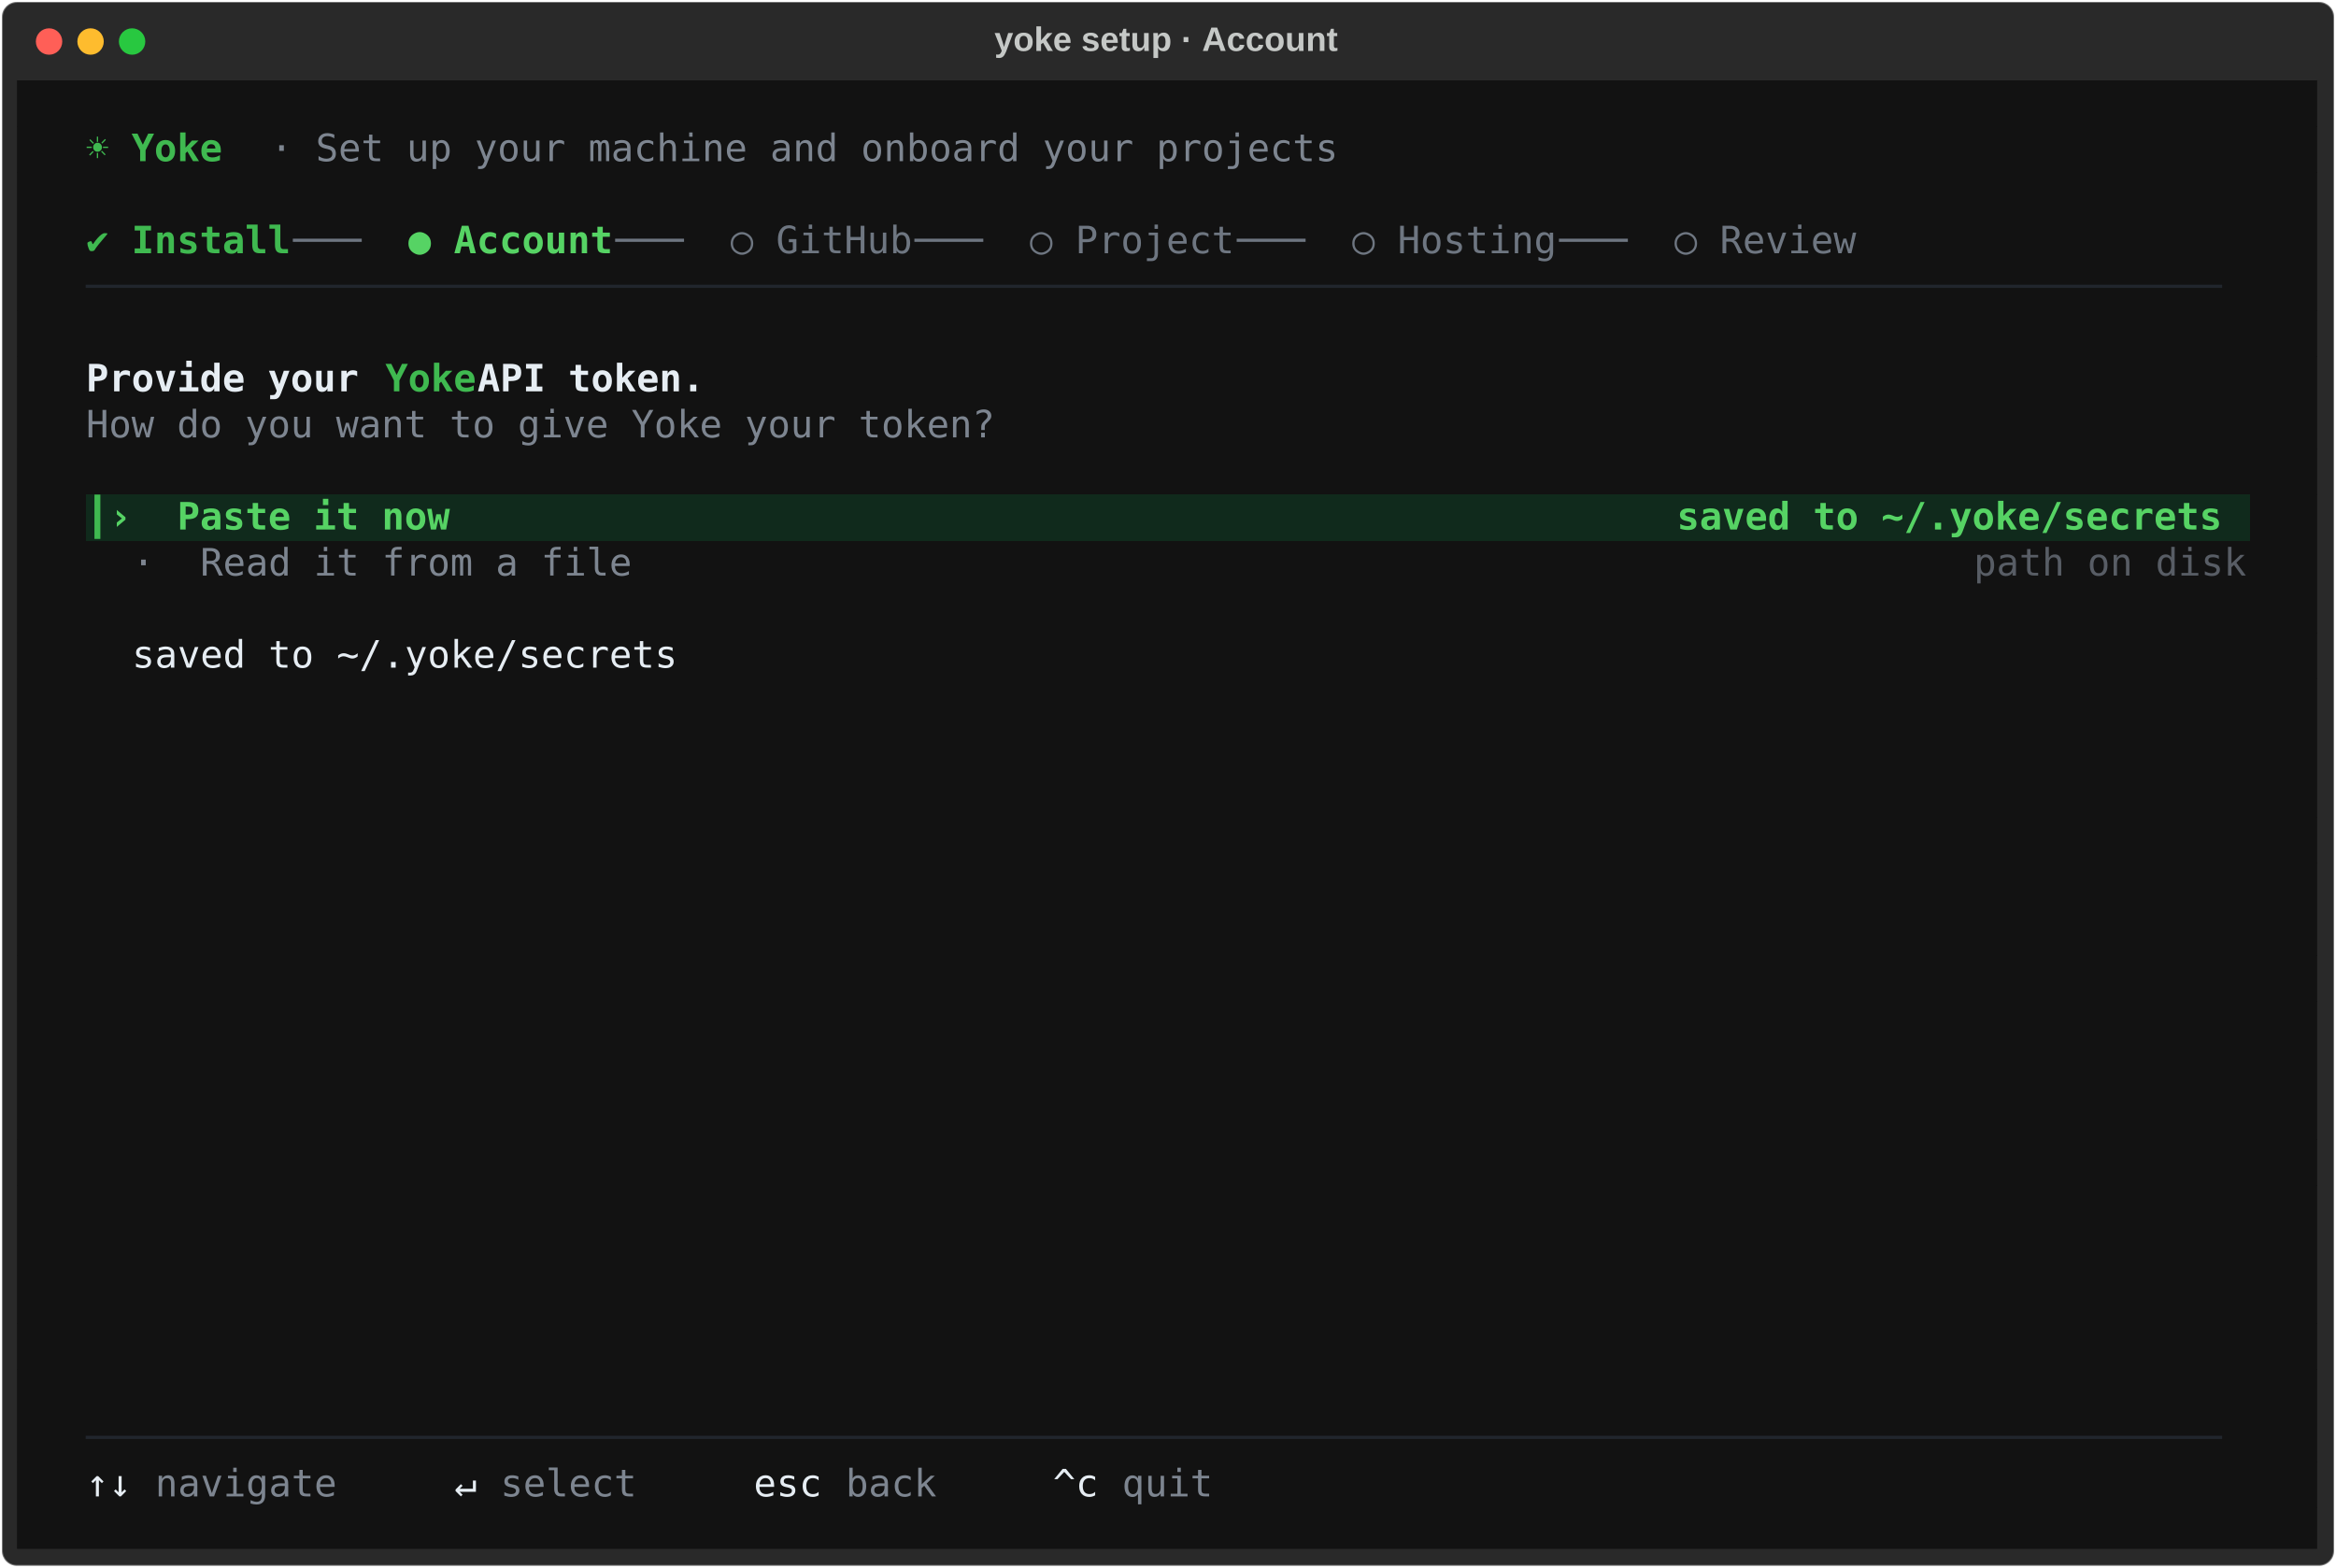
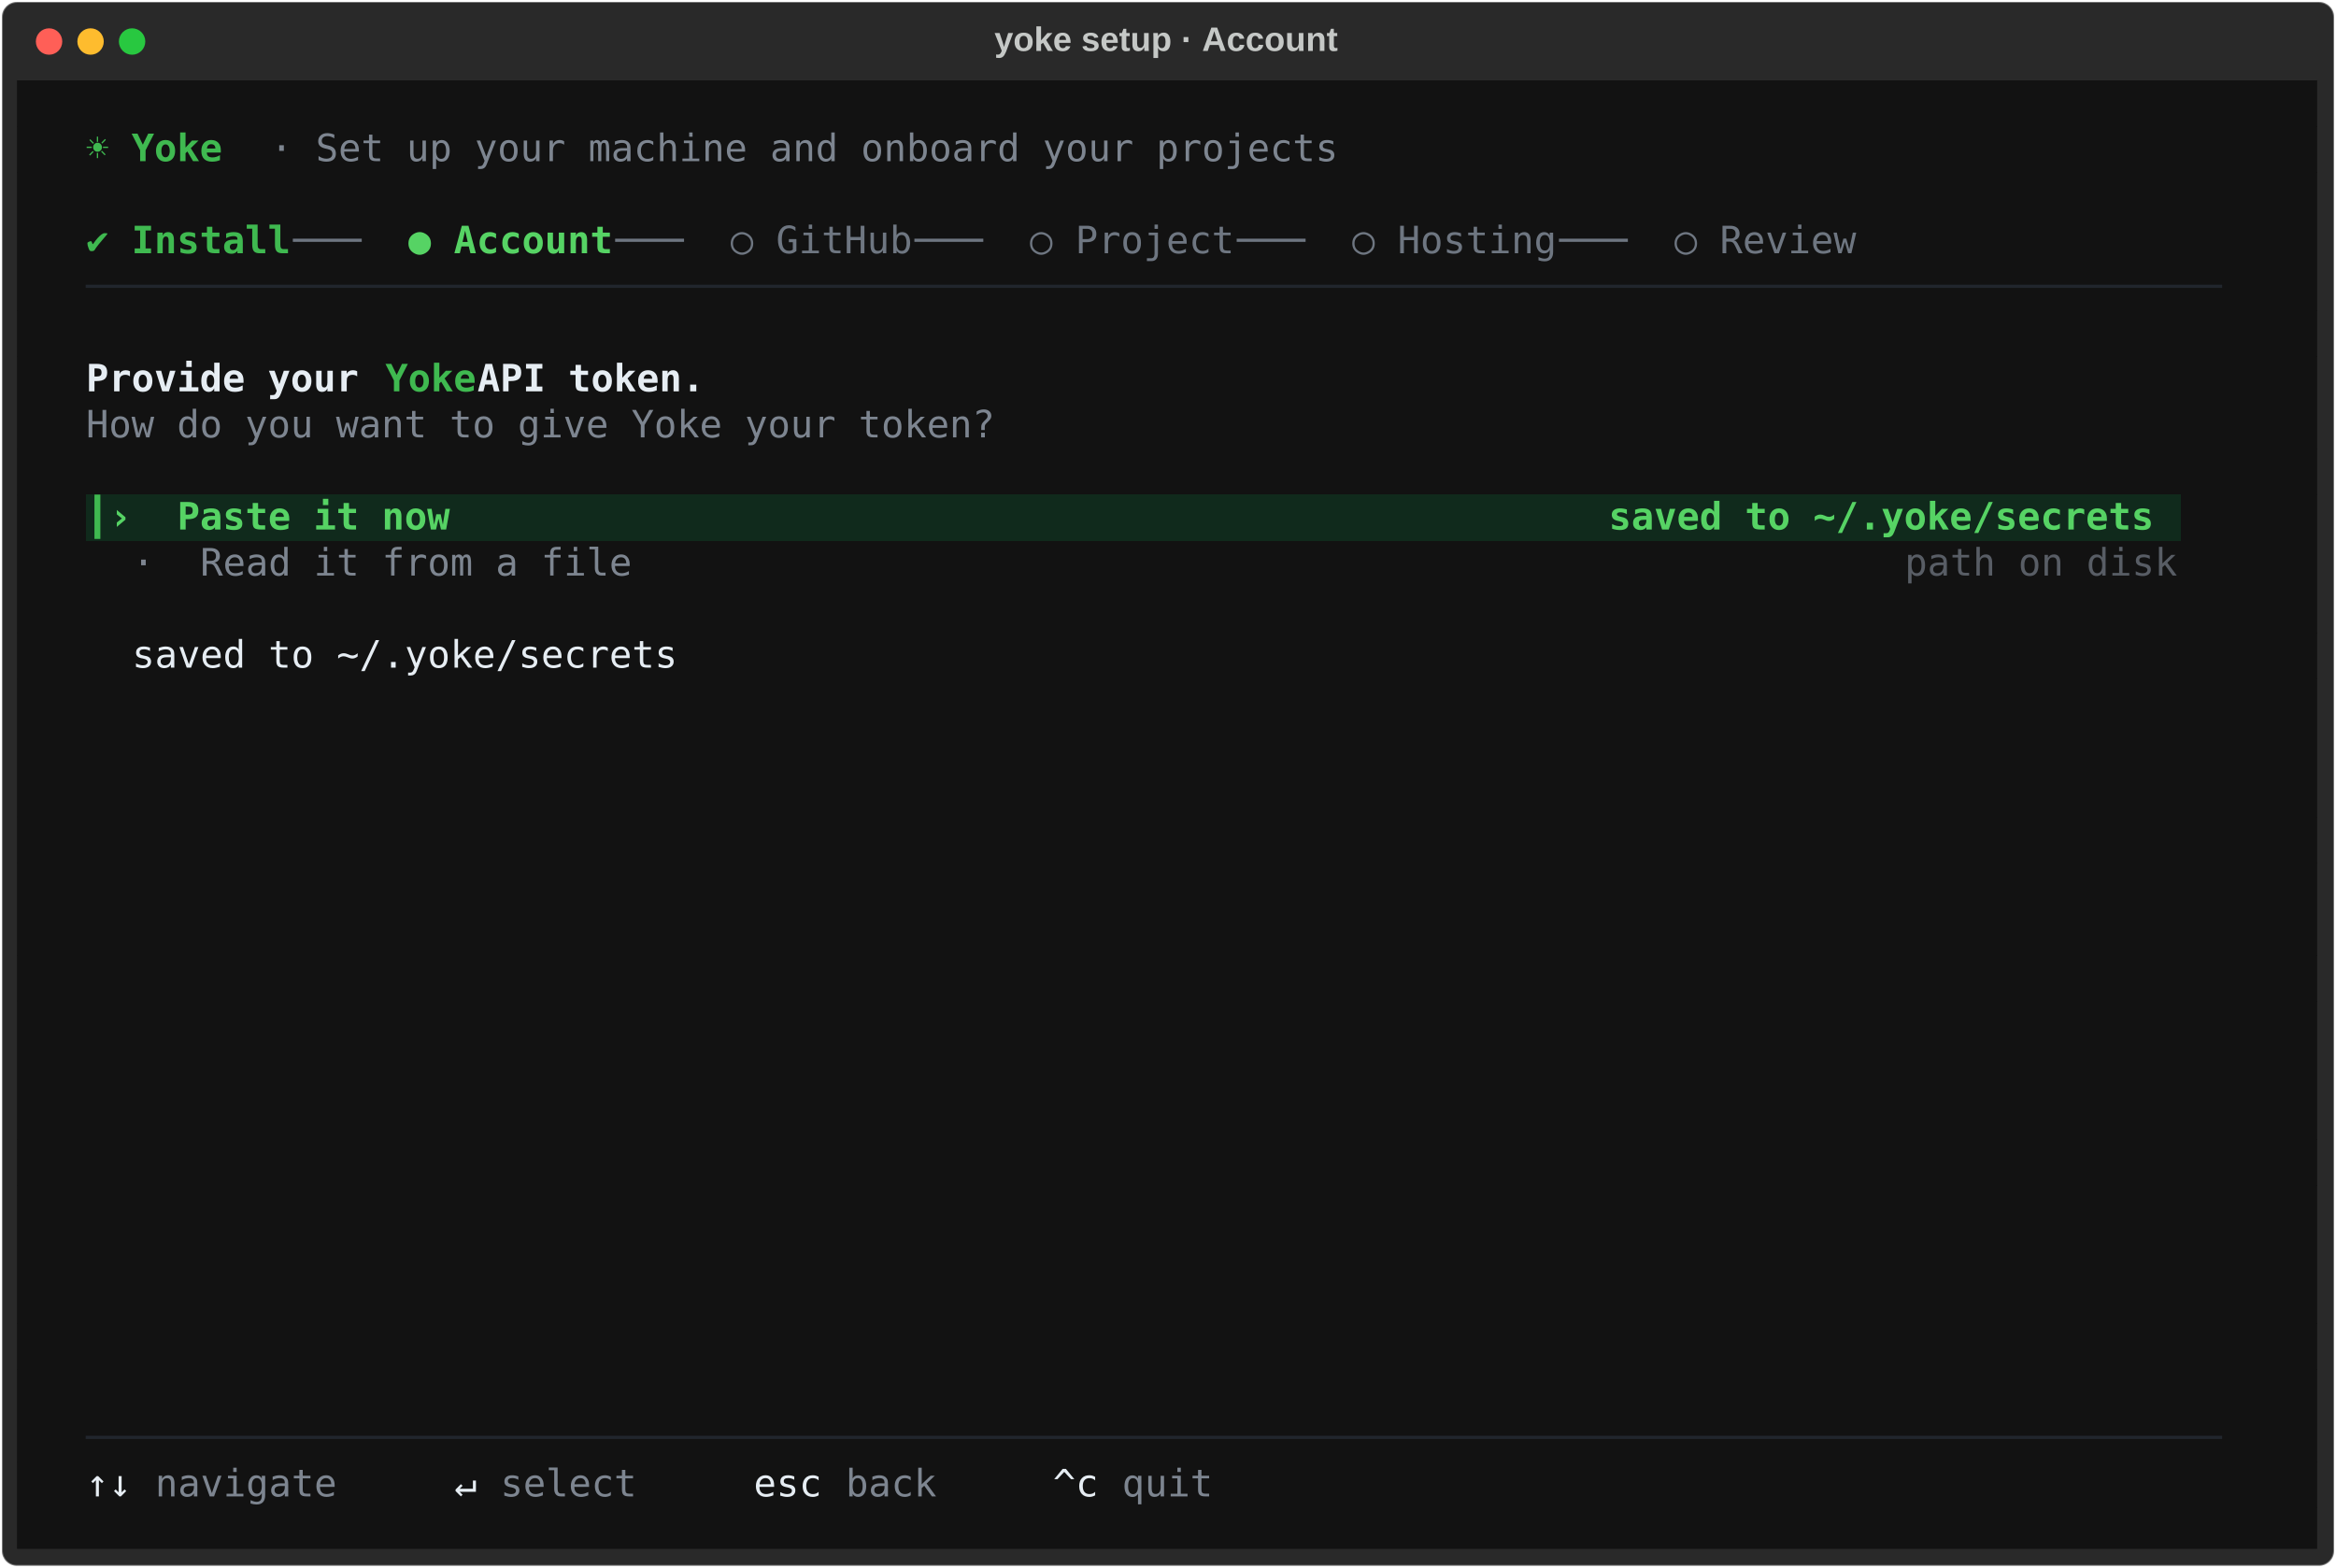
<svg xmlns="http://www.w3.org/2000/svg" class="rich-terminal" viewBox="0 0 1238 830.8">
  <style>

    @font-face {
        font-family: "Fira Code";
        src: local("FiraCode-Regular"),
                url("https://cdnjs.cloudflare.com/ajax/libs/firacode/{{VERSION}}/woff2/FiraCode-Regular.woff2") format("woff2"),
                url("https://cdnjs.cloudflare.com/ajax/libs/firacode/{{VERSION}}/woff/FiraCode-Regular.woff") format("woff");
        font-style: normal;
        font-weight: 400;
    }
    @font-face {
        font-family: "Fira Code";
        src: local("FiraCode-Bold"),
                url("https://cdnjs.cloudflare.com/ajax/libs/firacode/{{VERSION}}/woff2/FiraCode-Bold.woff2") format("woff2"),
                url("https://cdnjs.cloudflare.com/ajax/libs/firacode/{{VERSION}}/woff/FiraCode-Bold.woff") format("woff");
        font-style: bold;
        font-weight: 700;
    }

    .terminal-YOKE-matrix {
        font-family: Fira Code, monospace;
        font-size: 20px;
        line-height: 24.4px;
        font-variant-east-asian: full-width;
    }

    .terminal-YOKE-title {
        font-size: 18px;
        font-weight: bold;
        font-family: arial;
    }

.terminal-YOKE-r2 { fill: #3fb950;font-weight: bold }
.terminal-YOKE-r3 { fill: #e6edf3 }
.terminal-YOKE-r4 { fill: #7d8590 }
.terminal-YOKE-r5 { fill: #6e7681 }
.terminal-YOKE-r6 { fill: #56d364;font-weight: bold }
.terminal-YOKE-r7 { fill: #21262d }
.terminal-YOKE-r8 { fill: #e6edf3;font-weight: bold }
.terminal-YOKE-r9 { fill: #3fb950 }
.terminal-YOKE-r11 { fill: #585d65 }
    </style>
  <defs>
    <clipPath id="terminal-YOKE-clip-terminal">
      <rect x="0" y="0" width="1219.0" height="779.8" />
    </clipPath>
    <clipPath id="terminal-YOKE-line-0">
      <rect x="0" y="1.5" width="1220" height="24.65" />
    </clipPath>
    <clipPath id="terminal-YOKE-line-1">
      <rect x="0" y="25.9" width="1220" height="24.65" />
    </clipPath>
    <clipPath id="terminal-YOKE-line-2">
      <rect x="0" y="50.3" width="1220" height="24.65" />
    </clipPath>
    <clipPath id="terminal-YOKE-line-3">
      <rect x="0" y="74.7" width="1220" height="24.65" />
    </clipPath>
    <clipPath id="terminal-YOKE-line-4">
      <rect x="0" y="99.1" width="1220" height="24.65" />
    </clipPath>
    <clipPath id="terminal-YOKE-line-5">
      <rect x="0" y="123.5" width="1220" height="24.65" />
    </clipPath>
    <clipPath id="terminal-YOKE-line-6">
      <rect x="0" y="147.9" width="1220" height="24.65" />
    </clipPath>
    <clipPath id="terminal-YOKE-line-7">
      <rect x="0" y="172.3" width="1220" height="24.65" />
    </clipPath>
    <clipPath id="terminal-YOKE-line-8">
      <rect x="0" y="196.7" width="1220" height="24.65" />
    </clipPath>
    <clipPath id="terminal-YOKE-line-9">
      <rect x="0" y="221.1" width="1220" height="24.65" />
    </clipPath>
    <clipPath id="terminal-YOKE-line-10">
      <rect x="0" y="245.5" width="1220" height="24.65" />
    </clipPath>
    <clipPath id="terminal-YOKE-line-11">
      <rect x="0" y="269.9" width="1220" height="24.65" />
    </clipPath>
    <clipPath id="terminal-YOKE-line-12">
      <rect x="0" y="294.3" width="1220" height="24.65" />
    </clipPath>
    <clipPath id="terminal-YOKE-line-13">
      <rect x="0" y="318.7" width="1220" height="24.65" />
    </clipPath>
    <clipPath id="terminal-YOKE-line-14">
      <rect x="0" y="343.1" width="1220" height="24.65" />
    </clipPath>
    <clipPath id="terminal-YOKE-line-15">
      <rect x="0" y="367.5" width="1220" height="24.65" />
    </clipPath>
    <clipPath id="terminal-YOKE-line-16">
      <rect x="0" y="391.9" width="1220" height="24.65" />
    </clipPath>
    <clipPath id="terminal-YOKE-line-17">
      <rect x="0" y="416.3" width="1220" height="24.65" />
    </clipPath>
    <clipPath id="terminal-YOKE-line-18">
      <rect x="0" y="440.7" width="1220" height="24.65" />
    </clipPath>
    <clipPath id="terminal-YOKE-line-19">
      <rect x="0" y="465.1" width="1220" height="24.65" />
    </clipPath>
    <clipPath id="terminal-YOKE-line-20">
      <rect x="0" y="489.5" width="1220" height="24.65" />
    </clipPath>
    <clipPath id="terminal-YOKE-line-21">
      <rect x="0" y="513.9" width="1220" height="24.65" />
    </clipPath>
    <clipPath id="terminal-YOKE-line-22">
      <rect x="0" y="538.3" width="1220" height="24.65" />
    </clipPath>
    <clipPath id="terminal-YOKE-line-23">
      <rect x="0" y="562.7" width="1220" height="24.65" />
    </clipPath>
    <clipPath id="terminal-YOKE-line-24">
      <rect x="0" y="587.1" width="1220" height="24.65" />
    </clipPath>
    <clipPath id="terminal-YOKE-line-25">
      <rect x="0" y="611.5" width="1220" height="24.65" />
    </clipPath>
    <clipPath id="terminal-YOKE-line-26">
      <rect x="0" y="635.9" width="1220" height="24.65" />
    </clipPath>
    <clipPath id="terminal-YOKE-line-27">
      <rect x="0" y="660.3" width="1220" height="24.65" />
    </clipPath>
    <clipPath id="terminal-YOKE-line-28">
      <rect x="0" y="684.7" width="1220" height="24.65" />
    </clipPath>
    <clipPath id="terminal-YOKE-line-29">
      <rect x="0" y="709.1" width="1220" height="24.65" />
    </clipPath>
    <clipPath id="terminal-YOKE-line-30">
      <rect x="0" y="733.5" width="1220" height="24.65" />
    </clipPath>
  </defs>
  <rect fill="#292929" stroke="rgba(255,255,255,0.35)" stroke-width="1" x="1" y="1" width="1236" height="828.8" rx="8" />
  <text class="terminal-YOKE-title" fill="#c5c8c6" text-anchor="middle" x="618" y="27">yoke setup · Account</text>
  <g transform="translate(26,22)">
    <circle cx="0" cy="0" r="7" fill="#ff5f57" />
    <circle cx="22" cy="0" r="7" fill="#febc2e" />
    <circle cx="44" cy="0" r="7" fill="#28c840" />
  </g>
  <g transform="translate(9, 41)" clip-path="url(#terminal-YOKE-clip-terminal)">
    <rect fill="#121212" x="0" y="1.5" width="1220" height="24.65" shape-rendering="crispEdges" />
    <rect fill="#121212" x="0" y="25.9" width="36.6" height="24.65" shape-rendering="crispEdges" />
    <rect fill="#121212" x="36.6" y="25.9" width="73.2" height="24.65" shape-rendering="crispEdges" />
    <rect fill="#121212" x="109.8" y="25.9" width="24.4" height="24.65" shape-rendering="crispEdges" />
    <rect fill="#121212" x="134.2" y="25.9" width="573.4" height="24.65" shape-rendering="crispEdges" />
-     <rect fill="#121212" x="707.6" y="25.9" width="512.4" height="24.65" shape-rendering="crispEdges" />
+     <rect fill="#121212" x="707.6" y="25.9" width="475.8" height="24.65" shape-rendering="crispEdges" />
+     <rect fill="#121212" x="1183.4" y="25.9" width="36.6" height="24.65" shape-rendering="crispEdges" />
    <rect fill="#121212" x="0" y="50.3" width="1220" height="24.65" shape-rendering="crispEdges" />
    <rect fill="#121212" x="0" y="74.7" width="36.6" height="24.65" shape-rendering="crispEdges" />
    <rect fill="#121212" x="36.6" y="74.7" width="109.8" height="24.65" shape-rendering="crispEdges" />
    <rect fill="#121212" x="146.4" y="74.7" width="61" height="24.65" shape-rendering="crispEdges" />
    <rect fill="#121212" x="207.4" y="74.7" width="109.8" height="24.65" shape-rendering="crispEdges" />
    <rect fill="#121212" x="317.2" y="74.7" width="61" height="24.65" shape-rendering="crispEdges" />
    <rect fill="#121212" x="378.2" y="74.7" width="97.6" height="24.65" shape-rendering="crispEdges" />
    <rect fill="#121212" x="475.8" y="74.7" width="61" height="24.65" shape-rendering="crispEdges" />
    <rect fill="#121212" x="536.8" y="74.7" width="109.8" height="24.65" shape-rendering="crispEdges" />
    <rect fill="#121212" x="646.6" y="74.7" width="61" height="24.65" shape-rendering="crispEdges" />
    <rect fill="#121212" x="707.6" y="74.7" width="109.8" height="24.65" shape-rendering="crispEdges" />
    <rect fill="#121212" x="817.4" y="74.7" width="61" height="24.65" shape-rendering="crispEdges" />
    <rect fill="#121212" x="878.4" y="74.7" width="97.6" height="24.65" shape-rendering="crispEdges" />
-     <rect fill="#121212" x="976" y="74.7" width="244" height="24.65" shape-rendering="crispEdges" />
+     <rect fill="#121212" x="976" y="74.7" width="207.4" height="24.65" shape-rendering="crispEdges" />
+     <rect fill="#121212" x="1183.4" y="74.7" width="36.6" height="24.65" shape-rendering="crispEdges" />
    <rect fill="#121212" x="0" y="99.1" width="36.6" height="24.65" shape-rendering="crispEdges" />
    <rect fill="#121212" x="36.6" y="99.1" width="1146.8" height="24.65" shape-rendering="crispEdges" />
    <rect fill="#121212" x="1183.4" y="99.1" width="36.6" height="24.65" shape-rendering="crispEdges" />
    <rect fill="#121212" x="0" y="123.5" width="1220" height="24.65" shape-rendering="crispEdges" />
    <rect fill="#121212" x="0" y="147.9" width="36.6" height="24.65" shape-rendering="crispEdges" />
    <rect fill="#121212" x="36.6" y="147.9" width="158.6" height="24.65" shape-rendering="crispEdges" />
    <rect fill="#121212" x="195.2" y="147.9" width="48.8" height="24.65" shape-rendering="crispEdges" />
    <rect fill="#121212" x="244" y="147.9" width="134.2" height="24.65" shape-rendering="crispEdges" />
-     <rect fill="#121212" x="378.2" y="147.9" width="841.8" height="24.65" shape-rendering="crispEdges" />
+     <rect fill="#121212" x="378.2" y="147.9" width="805.2" height="24.65" shape-rendering="crispEdges" />
+     <rect fill="#121212" x="1183.4" y="147.9" width="36.6" height="24.65" shape-rendering="crispEdges" />
    <rect fill="#121212" x="0" y="172.3" width="36.6" height="24.65" shape-rendering="crispEdges" />
    <rect fill="#121212" x="36.6" y="172.3" width="488" height="24.65" shape-rendering="crispEdges" />
    <rect fill="#121212" x="524.6" y="172.3" width="658.8" height="24.65" shape-rendering="crispEdges" />
    <rect fill="#121212" x="1183.4" y="172.3" width="36.6" height="24.65" shape-rendering="crispEdges" />
    <rect fill="#121212" x="0" y="196.7" width="36.6" height="24.65" shape-rendering="crispEdges" />
    <rect fill="#121212" x="36.6" y="196.7" width="0" height="24.65" shape-rendering="crispEdges" />
-     <rect fill="#121212" x="36.6" y="196.7" width="1183.4" height="24.65" shape-rendering="crispEdges" />
+     <rect fill="#121212" x="36.6" y="196.7" width="1146.8" height="24.65" shape-rendering="crispEdges" />
+     <rect fill="#121212" x="1183.4" y="196.7" width="36.6" height="24.65" shape-rendering="crispEdges" />
    <rect fill="#121212" x="0" y="221.1" width="36.6" height="24.65" shape-rendering="crispEdges" />
    <rect fill="#102a1c" x="36.6" y="221.1" width="12.2" height="24.65" shape-rendering="crispEdges" />
-     <rect fill="#102a1c" x="48.8" y="221.1" width="1134.6" height="24.65" shape-rendering="crispEdges" />
+     <rect fill="#102a1c" x="48.8" y="221.1" width="1098" height="24.65" shape-rendering="crispEdges" />
+     <rect fill="#121212" x="1146.8" y="221.1" width="36.6" height="24.65" shape-rendering="crispEdges" />
    <rect fill="#121212" x="1183.4" y="221.1" width="36.6" height="24.65" shape-rendering="crispEdges" />
    <rect fill="#121212" x="0" y="245.5" width="36.6" height="24.65" shape-rendering="crispEdges" />
    <rect fill="#121212" x="36.6" y="245.5" width="12.2" height="24.65" shape-rendering="crispEdges" />
    <rect fill="#121212" x="48.8" y="245.5" width="12.2" height="24.65" shape-rendering="crispEdges" />
-     <rect fill="#121212" x="61" y="245.5" width="976" height="24.65" shape-rendering="crispEdges" />
-     <rect fill="#121212" x="1037" y="245.5" width="146.4" height="24.65" shape-rendering="crispEdges" />
+     <rect fill="#121212" x="61" y="245.5" width="939.4" height="24.65" shape-rendering="crispEdges" />
+     <rect fill="#121212" x="1000.4" y="245.5" width="146.4" height="24.65" shape-rendering="crispEdges" />
+     <rect fill="#121212" x="1146.8" y="245.5" width="36.6" height="24.65" shape-rendering="crispEdges" />
    <rect fill="#121212" x="1183.4" y="245.5" width="36.6" height="24.65" shape-rendering="crispEdges" />
    <rect fill="#121212" x="0" y="269.9" width="36.6" height="24.65" shape-rendering="crispEdges" />
-     <rect fill="#121212" x="36.6" y="269.9" width="1146.8" height="24.65" shape-rendering="crispEdges" />
+     <rect fill="#121212" x="36.6" y="269.9" width="1110.2" height="24.65" shape-rendering="crispEdges" />
+     <rect fill="#121212" x="1146.8" y="269.9" width="36.6" height="24.65" shape-rendering="crispEdges" />
    <rect fill="#121212" x="1183.4" y="269.9" width="36.6" height="24.65" shape-rendering="crispEdges" />
    <rect fill="#121212" x="0" y="294.3" width="36.6" height="24.65" shape-rendering="crispEdges" />
    <rect fill="#121212" x="36.6" y="294.3" width="24.4" height="24.65" shape-rendering="crispEdges" />
    <rect fill="#121212" x="61" y="294.3" width="292.8" height="24.65" shape-rendering="crispEdges" />
-     <rect fill="#121212" x="353.8" y="294.3" width="793" height="24.65" shape-rendering="crispEdges" />
+     <rect fill="#121212" x="353.8" y="294.3" width="756.4" height="24.65" shape-rendering="crispEdges" />
+     <rect fill="#121212" x="1110.2" y="294.3" width="36.6" height="24.65" shape-rendering="crispEdges" />
    <rect fill="#121212" x="1146.8" y="294.3" width="36.6" height="24.65" shape-rendering="crispEdges" />
    <rect fill="#121212" x="1183.4" y="294.3" width="36.6" height="24.65" shape-rendering="crispEdges" />
    <rect fill="#121212" x="0" y="318.7" width="36.6" height="24.65" shape-rendering="crispEdges" />
-     <rect fill="#121212" x="36.6" y="318.7" width="1183.4" height="24.65" shape-rendering="crispEdges" />
+     <rect fill="#121212" x="36.6" y="318.7" width="1146.8" height="24.65" shape-rendering="crispEdges" />
+     <rect fill="#121212" x="1183.4" y="318.7" width="36.6" height="24.65" shape-rendering="crispEdges" />
    <rect fill="#121212" x="0" y="343.1" width="36.6" height="24.65" shape-rendering="crispEdges" />
-     <rect fill="#121212" x="36.6" y="343.1" width="1183.4" height="24.65" shape-rendering="crispEdges" />
+     <rect fill="#121212" x="36.6" y="343.1" width="1146.8" height="24.65" shape-rendering="crispEdges" />
+     <rect fill="#121212" x="1183.4" y="343.1" width="36.6" height="24.65" shape-rendering="crispEdges" />
    <rect fill="#121212" x="0" y="367.5" width="36.6" height="24.65" shape-rendering="crispEdges" />
-     <rect fill="#121212" x="36.6" y="367.5" width="1183.4" height="24.65" shape-rendering="crispEdges" />
+     <rect fill="#121212" x="36.6" y="367.5" width="1146.8" height="24.65" shape-rendering="crispEdges" />
+     <rect fill="#121212" x="1183.4" y="367.5" width="36.6" height="24.65" shape-rendering="crispEdges" />
    <rect fill="#121212" x="0" y="391.9" width="36.6" height="24.65" shape-rendering="crispEdges" />
-     <rect fill="#121212" x="36.6" y="391.9" width="1183.4" height="24.65" shape-rendering="crispEdges" />
+     <rect fill="#121212" x="36.6" y="391.9" width="1146.8" height="24.65" shape-rendering="crispEdges" />
+     <rect fill="#121212" x="1183.4" y="391.9" width="36.6" height="24.65" shape-rendering="crispEdges" />
    <rect fill="#121212" x="0" y="416.3" width="36.6" height="24.65" shape-rendering="crispEdges" />
-     <rect fill="#121212" x="36.6" y="416.3" width="1183.4" height="24.65" shape-rendering="crispEdges" />
+     <rect fill="#121212" x="36.6" y="416.3" width="1146.8" height="24.65" shape-rendering="crispEdges" />
+     <rect fill="#121212" x="1183.4" y="416.3" width="36.6" height="24.65" shape-rendering="crispEdges" />
    <rect fill="#121212" x="0" y="440.7" width="36.6" height="24.65" shape-rendering="crispEdges" />
-     <rect fill="#121212" x="36.6" y="440.7" width="1183.4" height="24.65" shape-rendering="crispEdges" />
+     <rect fill="#121212" x="36.6" y="440.7" width="1146.8" height="24.65" shape-rendering="crispEdges" />
+     <rect fill="#121212" x="1183.4" y="440.7" width="36.6" height="24.65" shape-rendering="crispEdges" />
    <rect fill="#121212" x="0" y="465.1" width="36.6" height="24.65" shape-rendering="crispEdges" />
-     <rect fill="#121212" x="36.6" y="465.1" width="1183.4" height="24.65" shape-rendering="crispEdges" />
+     <rect fill="#121212" x="36.6" y="465.1" width="1146.8" height="24.65" shape-rendering="crispEdges" />
+     <rect fill="#121212" x="1183.4" y="465.1" width="36.6" height="24.65" shape-rendering="crispEdges" />
    <rect fill="#121212" x="0" y="489.5" width="36.6" height="24.65" shape-rendering="crispEdges" />
-     <rect fill="#121212" x="36.6" y="489.5" width="1183.4" height="24.65" shape-rendering="crispEdges" />
+     <rect fill="#121212" x="36.6" y="489.5" width="1146.8" height="24.65" shape-rendering="crispEdges" />
+     <rect fill="#121212" x="1183.4" y="489.5" width="36.6" height="24.65" shape-rendering="crispEdges" />
    <rect fill="#121212" x="0" y="513.9" width="36.6" height="24.65" shape-rendering="crispEdges" />
-     <rect fill="#121212" x="36.6" y="513.9" width="1183.4" height="24.65" shape-rendering="crispEdges" />
+     <rect fill="#121212" x="36.6" y="513.9" width="1146.8" height="24.65" shape-rendering="crispEdges" />
+     <rect fill="#121212" x="1183.4" y="513.9" width="36.6" height="24.65" shape-rendering="crispEdges" />
    <rect fill="#121212" x="0" y="538.3" width="36.6" height="24.65" shape-rendering="crispEdges" />
-     <rect fill="#121212" x="36.6" y="538.3" width="1183.4" height="24.65" shape-rendering="crispEdges" />
+     <rect fill="#121212" x="36.6" y="538.3" width="1146.8" height="24.65" shape-rendering="crispEdges" />
+     <rect fill="#121212" x="1183.4" y="538.3" width="36.6" height="24.65" shape-rendering="crispEdges" />
    <rect fill="#121212" x="0" y="562.7" width="36.6" height="24.65" shape-rendering="crispEdges" />
-     <rect fill="#121212" x="36.6" y="562.7" width="1183.4" height="24.65" shape-rendering="crispEdges" />
+     <rect fill="#121212" x="36.6" y="562.7" width="1146.8" height="24.65" shape-rendering="crispEdges" />
+     <rect fill="#121212" x="1183.4" y="562.7" width="36.6" height="24.65" shape-rendering="crispEdges" />
    <rect fill="#121212" x="0" y="587.1" width="36.6" height="24.65" shape-rendering="crispEdges" />
-     <rect fill="#121212" x="36.6" y="587.1" width="1183.4" height="24.65" shape-rendering="crispEdges" />
+     <rect fill="#121212" x="36.6" y="587.1" width="1146.8" height="24.65" shape-rendering="crispEdges" />
+     <rect fill="#121212" x="1183.4" y="587.1" width="36.6" height="24.65" shape-rendering="crispEdges" />
    <rect fill="#121212" x="0" y="611.5" width="36.6" height="24.65" shape-rendering="crispEdges" />
-     <rect fill="#121212" x="36.6" y="611.5" width="1183.4" height="24.65" shape-rendering="crispEdges" />
+     <rect fill="#121212" x="36.6" y="611.5" width="1146.8" height="24.65" shape-rendering="crispEdges" />
+     <rect fill="#121212" x="1183.4" y="611.5" width="36.6" height="24.65" shape-rendering="crispEdges" />
    <rect fill="#121212" x="0" y="635.9" width="36.6" height="24.65" shape-rendering="crispEdges" />
-     <rect fill="#121212" x="36.6" y="635.9" width="1183.4" height="24.65" shape-rendering="crispEdges" />
+     <rect fill="#121212" x="36.6" y="635.9" width="1146.8" height="24.65" shape-rendering="crispEdges" />
+     <rect fill="#121212" x="1183.4" y="635.9" width="36.6" height="24.65" shape-rendering="crispEdges" />
    <rect fill="#121212" x="0" y="660.3" width="36.6" height="24.65" shape-rendering="crispEdges" />
-     <rect fill="#121212" x="36.6" y="660.3" width="1183.4" height="24.65" shape-rendering="crispEdges" />
+     <rect fill="#121212" x="36.6" y="660.3" width="1146.8" height="24.65" shape-rendering="crispEdges" />
+     <rect fill="#121212" x="1183.4" y="660.3" width="36.6" height="24.65" shape-rendering="crispEdges" />
    <rect fill="#121212" x="0" y="684.7" width="36.6" height="24.65" shape-rendering="crispEdges" />
-     <rect fill="#121212" x="36.6" y="684.7" width="1183.4" height="24.65" shape-rendering="crispEdges" />
+     <rect fill="#121212" x="36.6" y="684.7" width="1146.8" height="24.65" shape-rendering="crispEdges" />
+     <rect fill="#121212" x="1183.4" y="684.7" width="36.6" height="24.65" shape-rendering="crispEdges" />
    <rect fill="#121212" x="0" y="709.1" width="36.6" height="24.65" shape-rendering="crispEdges" />
    <rect fill="#121212" x="36.6" y="709.1" width="1146.8" height="24.65" shape-rendering="crispEdges" />
    <rect fill="#121212" x="1183.4" y="709.1" width="36.6" height="24.65" shape-rendering="crispEdges" />
    <rect fill="#121212" x="0" y="733.5" width="36.6" height="24.65" shape-rendering="crispEdges" />
    <rect fill="#121212" x="36.6" y="733.5" width="24.4" height="24.65" shape-rendering="crispEdges" />
    <rect fill="#121212" x="61" y="733.5" width="12.2" height="24.65" shape-rendering="crispEdges" />
    <rect fill="#121212" x="73.2" y="733.5" width="97.6" height="24.65" shape-rendering="crispEdges" />
    <rect fill="#121212" x="170.8" y="733.5" width="61" height="24.65" shape-rendering="crispEdges" />
    <rect fill="#121212" x="231.8" y="733.5" width="12.2" height="24.65" shape-rendering="crispEdges" />
    <rect fill="#121212" x="244" y="733.5" width="12.2" height="24.65" shape-rendering="crispEdges" />
    <rect fill="#121212" x="256.2" y="733.5" width="73.2" height="24.65" shape-rendering="crispEdges" />
    <rect fill="#121212" x="329.4" y="733.5" width="61" height="24.65" shape-rendering="crispEdges" />
    <rect fill="#121212" x="390.4" y="733.5" width="36.6" height="24.65" shape-rendering="crispEdges" />
    <rect fill="#121212" x="427" y="733.5" width="12.2" height="24.65" shape-rendering="crispEdges" />
    <rect fill="#121212" x="439.2" y="733.5" width="48.8" height="24.65" shape-rendering="crispEdges" />
    <rect fill="#121212" x="488" y="733.5" width="61" height="24.65" shape-rendering="crispEdges" />
    <rect fill="#121212" x="549" y="733.5" width="24.4" height="24.65" shape-rendering="crispEdges" />
    <rect fill="#121212" x="573.4" y="733.5" width="12.2" height="24.65" shape-rendering="crispEdges" />
    <rect fill="#121212" x="585.6" y="733.5" width="48.8" height="24.65" shape-rendering="crispEdges" />
-     <rect fill="#121212" x="634.4" y="733.5" width="585.6" height="24.65" shape-rendering="crispEdges" />
+     <rect fill="#121212" x="634.4" y="733.5" width="549" height="24.65" shape-rendering="crispEdges" />
+     <rect fill="#121212" x="1183.4" y="733.5" width="36.6" height="24.65" shape-rendering="crispEdges" />
    <rect fill="#121212" x="0" y="757.9" width="1220" height="24.65" shape-rendering="crispEdges" />
    <g class="terminal-YOKE-matrix">
      <text class="terminal-YOKE-r2" x="36.6" y="44.4" textLength="73.2" clip-path="url(#terminal-YOKE-line-1)">☀ Yoke</text>
      <text class="terminal-YOKE-r4" x="134.2" y="44.4" textLength="573.4" clip-path="url(#terminal-YOKE-line-1)">· Set up your machine and onboard your projects</text>
      <text class="terminal-YOKE-r2" x="36.6" y="93.2" textLength="109.8" clip-path="url(#terminal-YOKE-line-3)">✔ Install</text>
      <text class="terminal-YOKE-r5" x="146.4" y="93.2" textLength="61" clip-path="url(#terminal-YOKE-line-3)"> ─── </text>
      <text class="terminal-YOKE-r6" x="207.4" y="93.2" textLength="109.8" clip-path="url(#terminal-YOKE-line-3)">● Account</text>
      <text class="terminal-YOKE-r5" x="317.2" y="93.2" textLength="61" clip-path="url(#terminal-YOKE-line-3)"> ─── </text>
      <text class="terminal-YOKE-r5" x="378.2" y="93.2" textLength="97.6" clip-path="url(#terminal-YOKE-line-3)">○ GitHub</text>
      <text class="terminal-YOKE-r5" x="475.8" y="93.2" textLength="61" clip-path="url(#terminal-YOKE-line-3)"> ─── </text>
      <text class="terminal-YOKE-r5" x="536.8" y="93.2" textLength="109.8" clip-path="url(#terminal-YOKE-line-3)">○ Project</text>
      <text class="terminal-YOKE-r5" x="646.6" y="93.2" textLength="61" clip-path="url(#terminal-YOKE-line-3)"> ─── </text>
      <text class="terminal-YOKE-r5" x="707.6" y="93.2" textLength="109.8" clip-path="url(#terminal-YOKE-line-3)">○ Hosting</text>
      <text class="terminal-YOKE-r5" x="817.4" y="93.2" textLength="61" clip-path="url(#terminal-YOKE-line-3)"> ─── </text>
      <text class="terminal-YOKE-r5" x="878.4" y="93.2" textLength="97.6" clip-path="url(#terminal-YOKE-line-3)">○ Review</text>
      <text class="terminal-YOKE-r7" x="36.6" y="117.6" textLength="1146.8" clip-path="url(#terminal-YOKE-line-4)">──────────────────────────────────────────────────────────────────────────────────────────────</text>
      <text class="terminal-YOKE-r8" x="36.6" y="166.4" textLength="158.6" clip-path="url(#terminal-YOKE-line-6)">Provide your </text>
      <text class="terminal-YOKE-r2" x="195.2" y="166.4" textLength="48.8" clip-path="url(#terminal-YOKE-line-6)">Yoke</text>
      <text class="terminal-YOKE-r8" x="244" y="166.4" textLength="134.2" clip-path="url(#terminal-YOKE-line-6)"> API token.</text>
      <text class="terminal-YOKE-r4" x="36.6" y="190.8" textLength="488" clip-path="url(#terminal-YOKE-line-7)">How do you want to give Yoke your token?</text>
      <text class="terminal-YOKE-r9" x="36.6" y="239.6" textLength="12.2" clip-path="url(#terminal-YOKE-line-9)">┃</text>
-       <text class="terminal-YOKE-r6" x="48.8" y="239.6" textLength="1134.6" clip-path="url(#terminal-YOKE-line-9)">›  Paste it now                                                      saved to ~/.yoke/secrets</text>
-       <text class="terminal-YOKE-r4" x="61" y="264" textLength="976" clip-path="url(#terminal-YOKE-line-10)">·  Read it from a file                                                          </text>
-       <text class="terminal-YOKE-r11" x="1037" y="264" textLength="146.4" clip-path="url(#terminal-YOKE-line-10)">path on disk</text>
+       <text class="terminal-YOKE-r6" x="48.8" y="239.6" textLength="1098" clip-path="url(#terminal-YOKE-line-9)">›  Paste it now                                                   saved to ~/.yoke/secrets</text>
+       <text class="terminal-YOKE-r4" x="61" y="264" textLength="939.4" clip-path="url(#terminal-YOKE-line-10)">·  Read it from a file                                                       </text>
+       <text class="terminal-YOKE-r11" x="1000.4" y="264" textLength="146.4" clip-path="url(#terminal-YOKE-line-10)">path on disk</text>
      <text class="terminal-YOKE-r3" x="61" y="312.8" textLength="292.8" clip-path="url(#terminal-YOKE-line-12)">saved to ~/.yoke/secrets</text>
      <text class="terminal-YOKE-r7" x="36.6" y="727.6" textLength="1146.8" clip-path="url(#terminal-YOKE-line-29)">──────────────────────────────────────────────────────────────────────────────────────────────</text>
      <text class="terminal-YOKE-r3" x="36.6" y="752" textLength="24.4" clip-path="url(#terminal-YOKE-line-30)">↑↓</text>
      <text class="terminal-YOKE-r4" x="73.2" y="752" textLength="97.6" clip-path="url(#terminal-YOKE-line-30)">navigate</text>
      <text class="terminal-YOKE-r3" x="231.8" y="752" textLength="12.2" clip-path="url(#terminal-YOKE-line-30)">↵</text>
      <text class="terminal-YOKE-r4" x="256.2" y="752" textLength="73.2" clip-path="url(#terminal-YOKE-line-30)">select</text>
      <text class="terminal-YOKE-r3" x="390.4" y="752" textLength="36.6" clip-path="url(#terminal-YOKE-line-30)">esc</text>
      <text class="terminal-YOKE-r4" x="439.2" y="752" textLength="48.8" clip-path="url(#terminal-YOKE-line-30)">back</text>
      <text class="terminal-YOKE-r3" x="549" y="752" textLength="24.4" clip-path="url(#terminal-YOKE-line-30)">^c</text>
      <text class="terminal-YOKE-r4" x="585.6" y="752" textLength="48.8" clip-path="url(#terminal-YOKE-line-30)">quit</text>
    </g>
  </g>
</svg>
